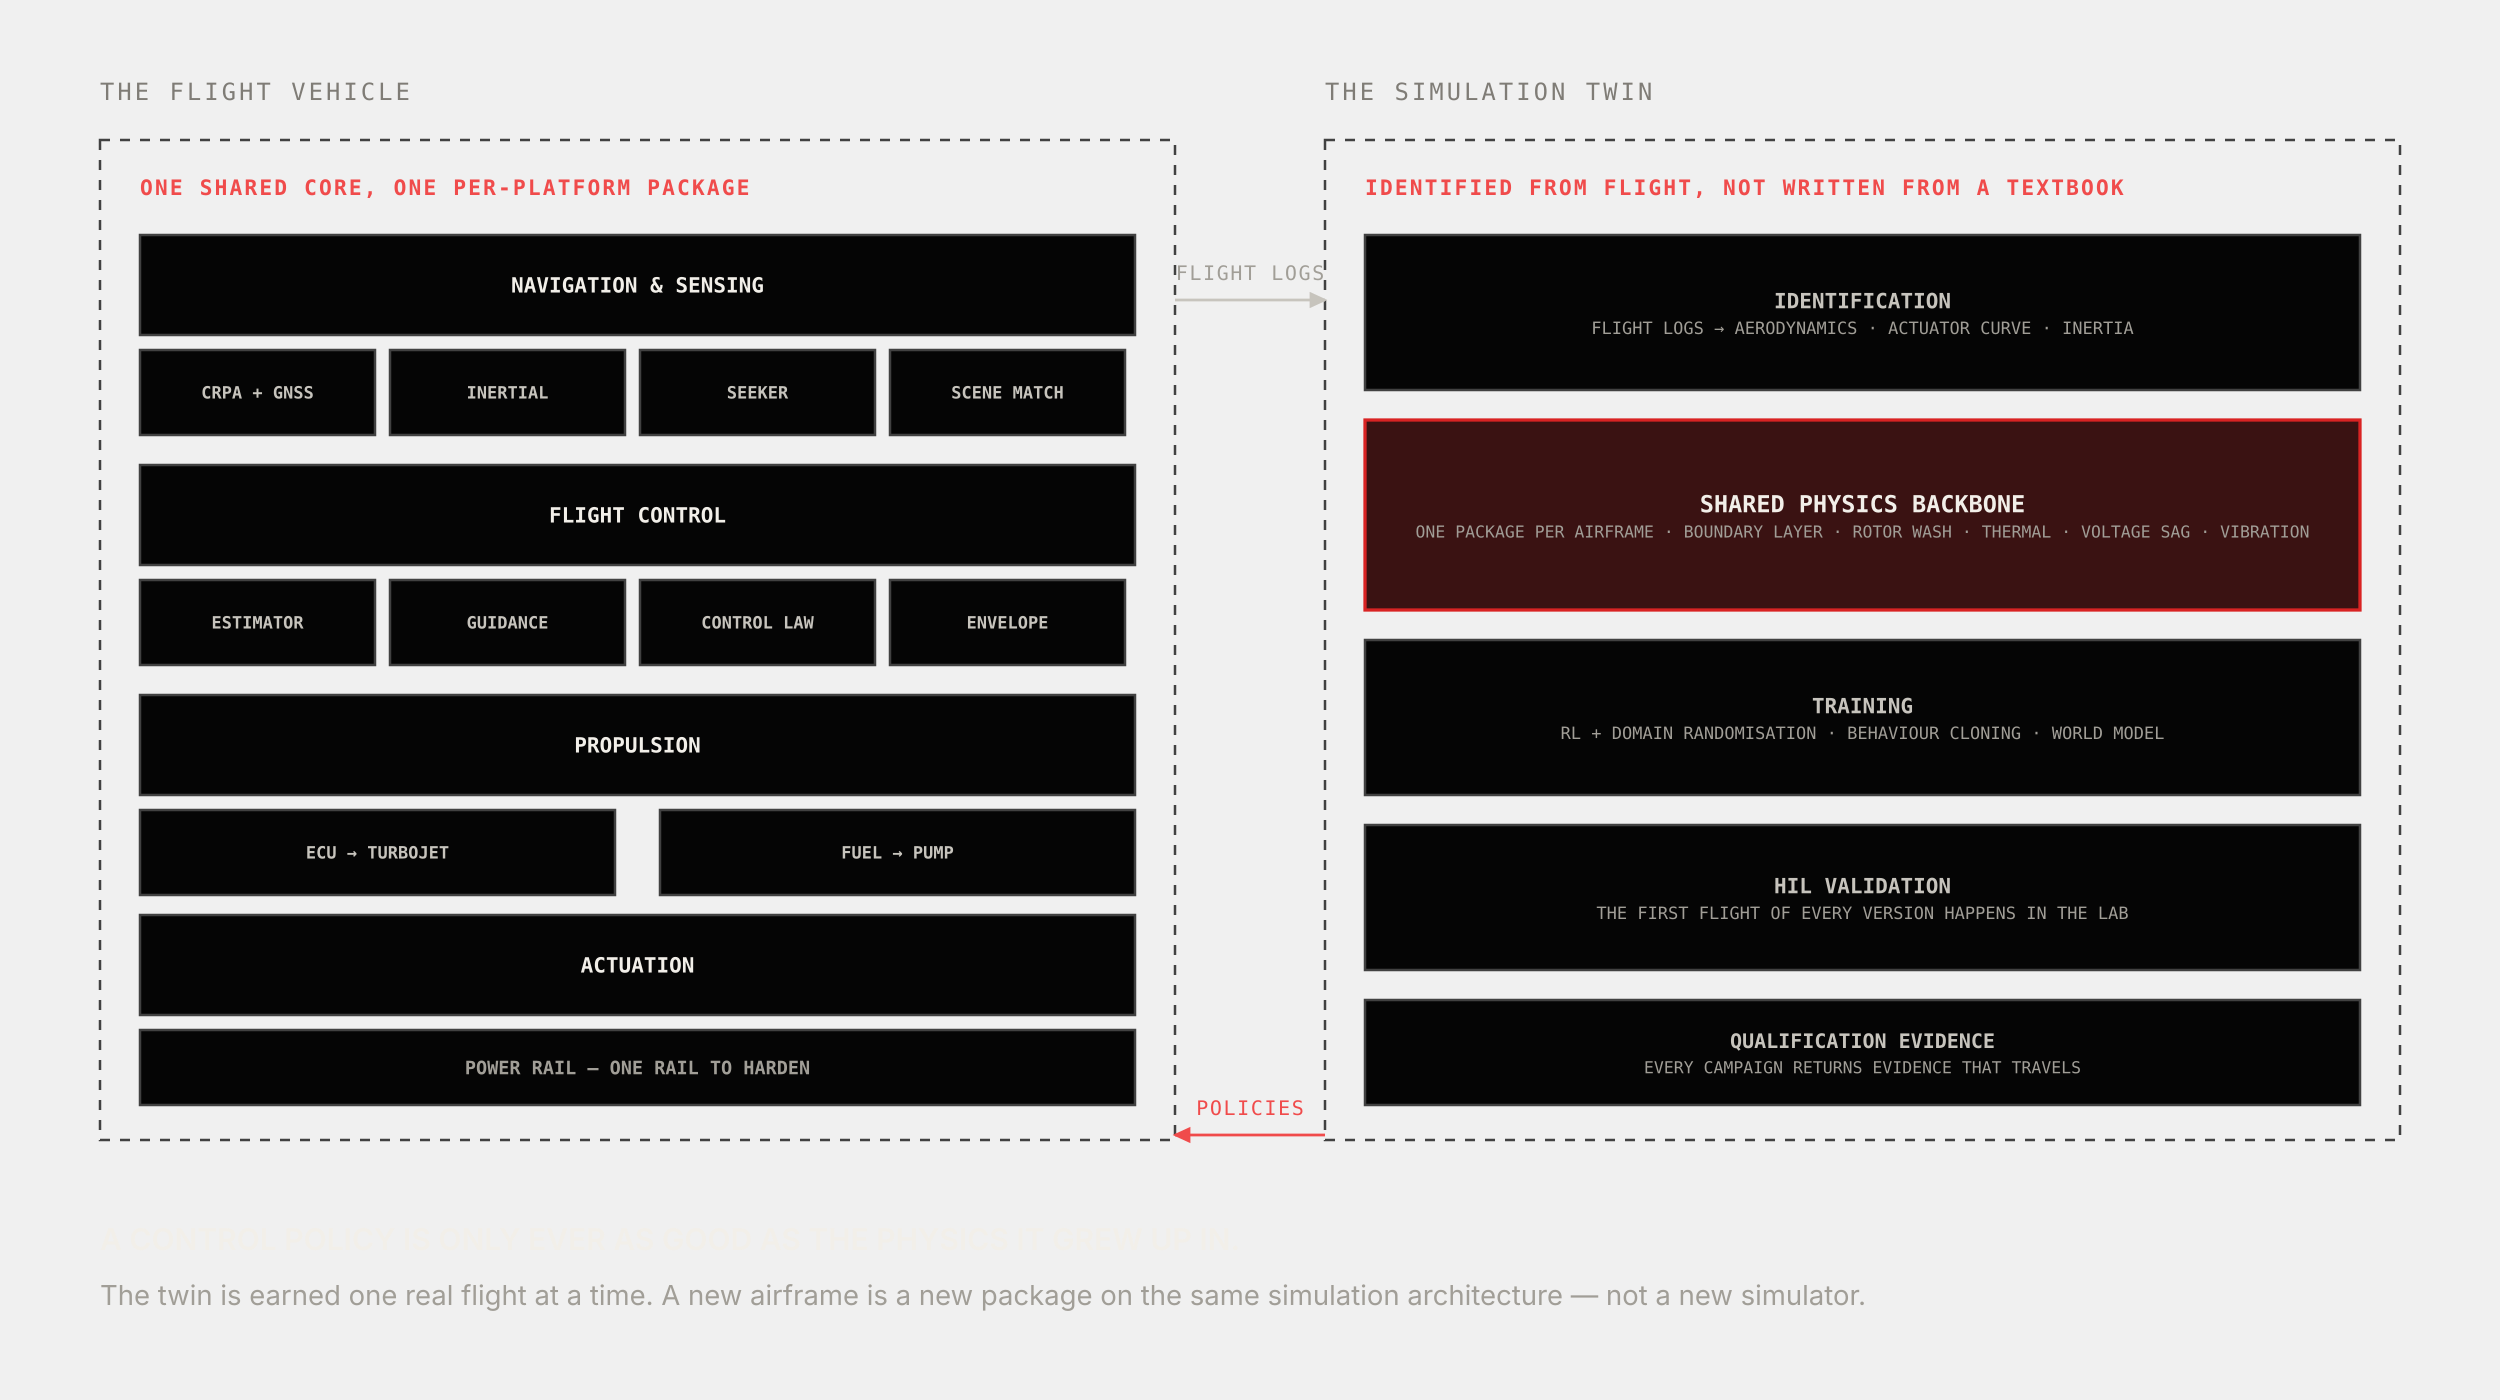
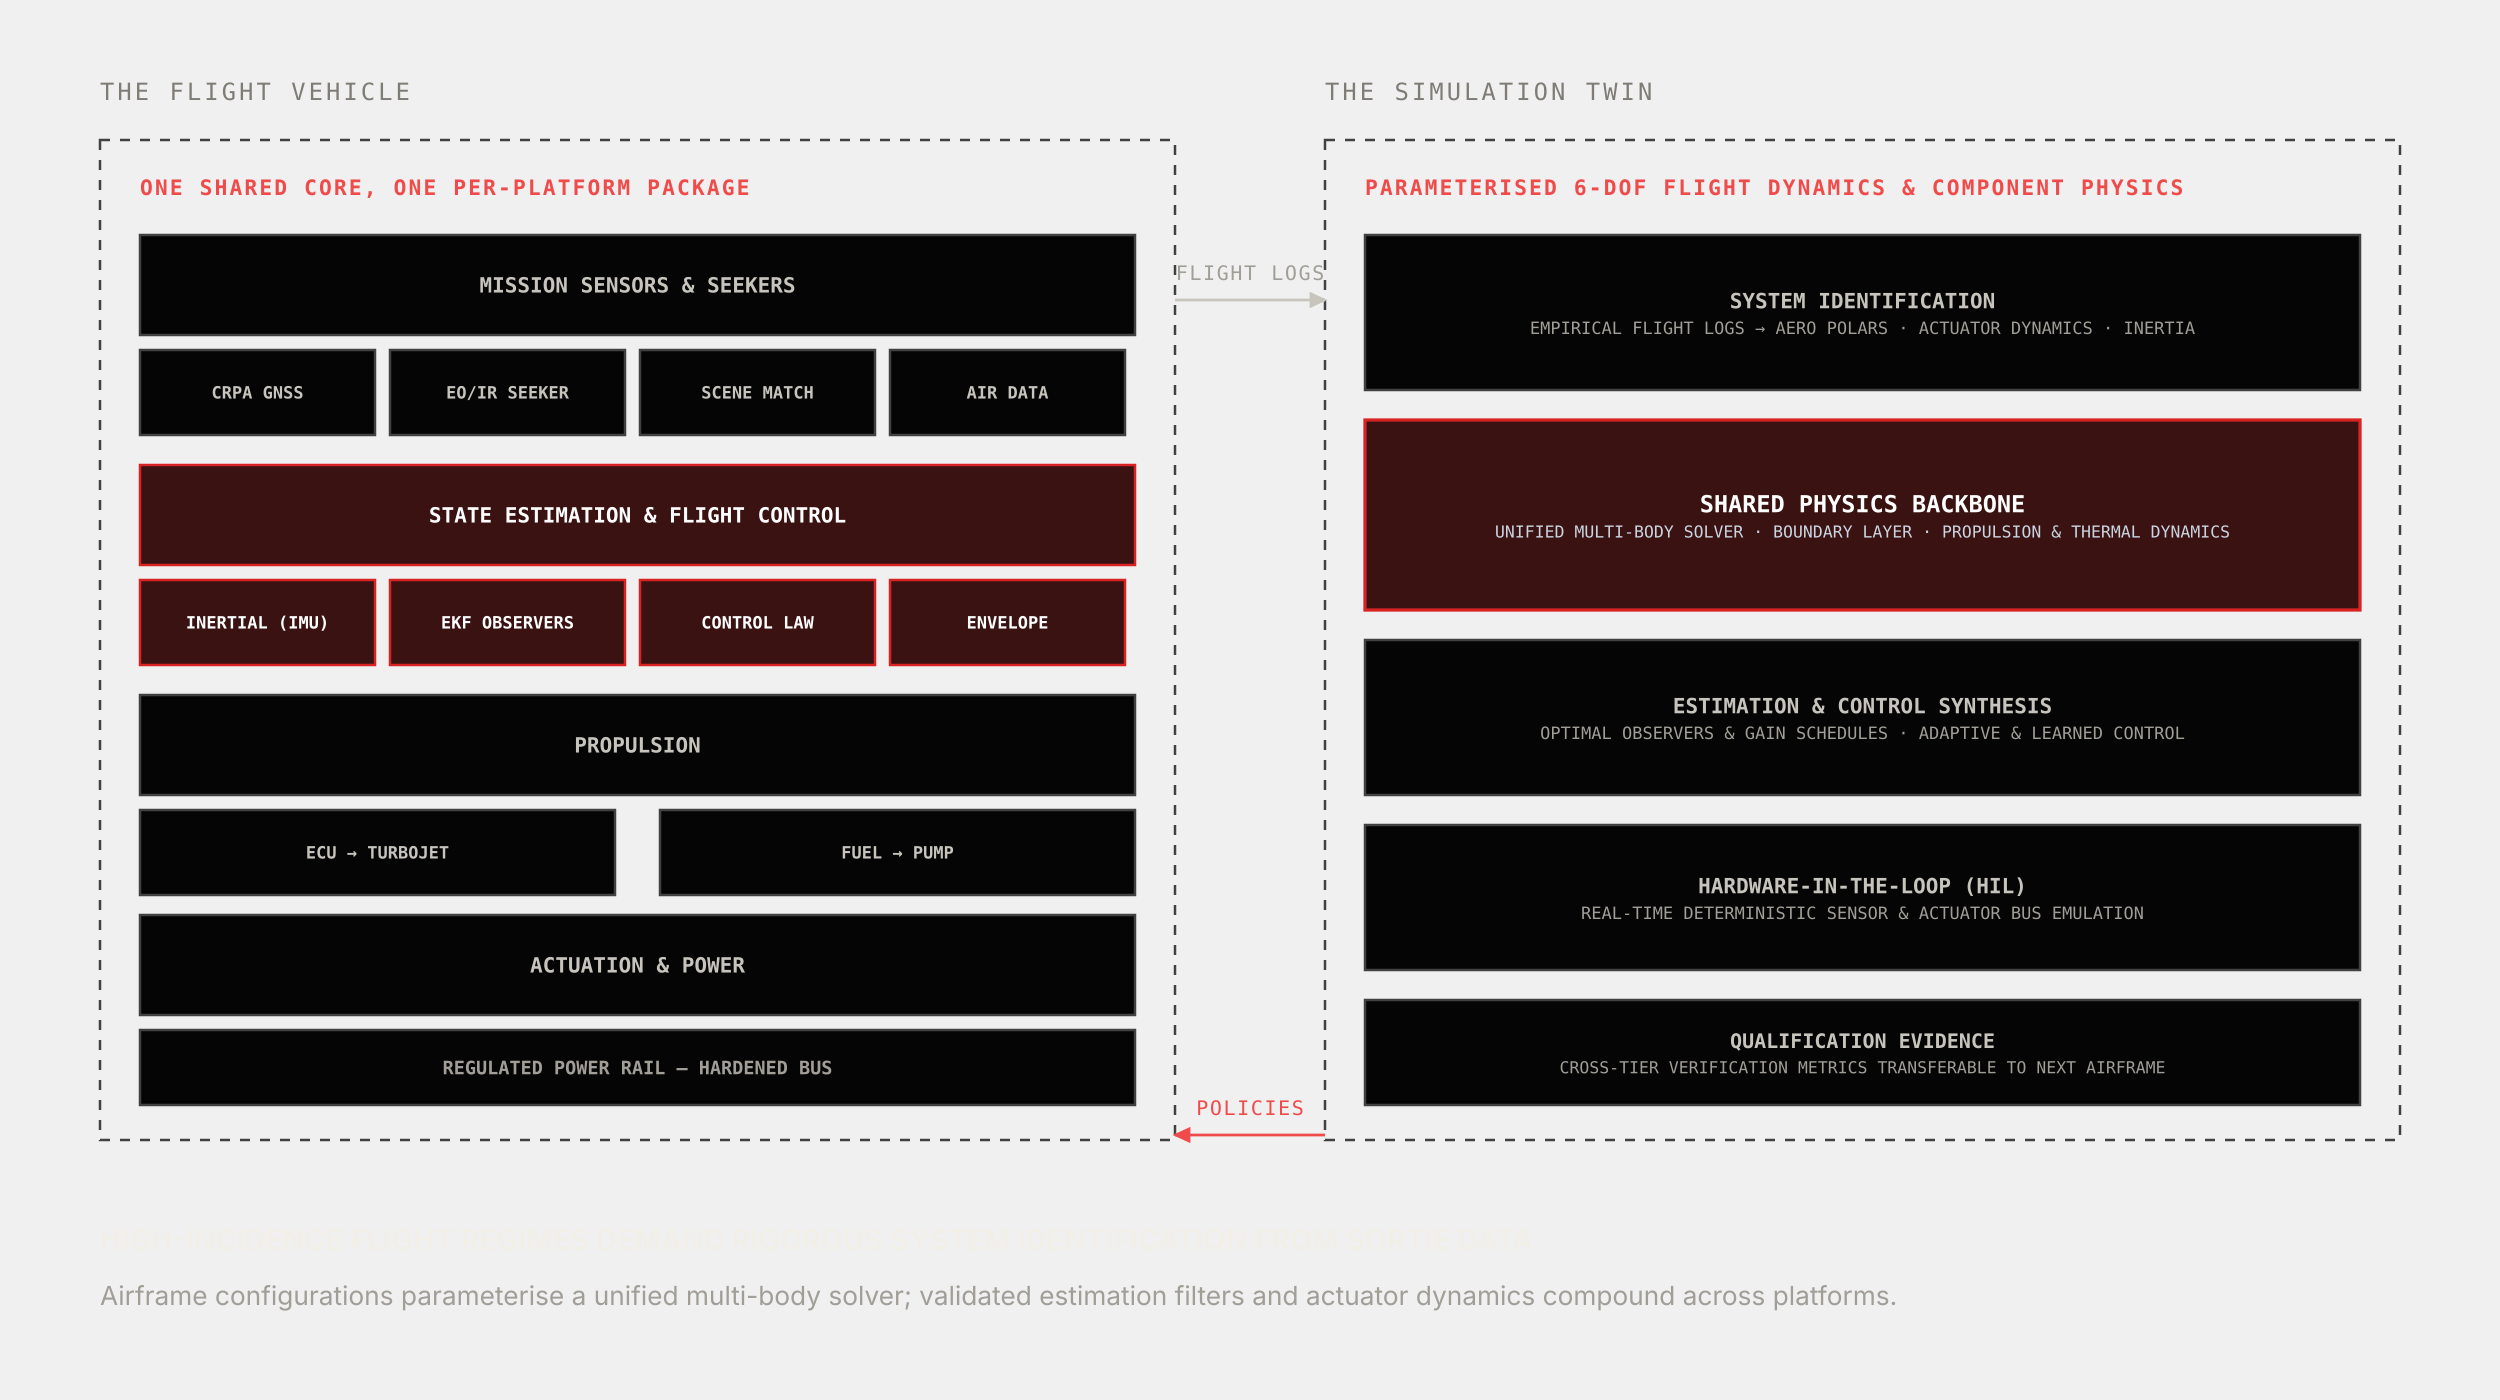
<svg xmlns="http://www.w3.org/2000/svg" viewBox="0 0 1000 560" role="img" aria-label="The flight vehicle and its simulation twin: measured flight data identifies the physics, the twin trains the policies, the hardware-in-the-loop harness clears them for flight">
  <defs>
    <marker id="et-ink" viewBox="0 0 8 8" refX="6.4" refY="4" markerWidth="7" markerHeight="7" orient="auto-start-reverse">
      <path d="M0,0.6 L7.4,4 L0,7.4 z" fill="#C7C4BD" />
    </marker>
    <marker id="et-red" viewBox="0 0 8 8" refX="6.4" refY="4" markerWidth="7" markerHeight="7" orient="auto-start-reverse">
      <path d="M0,0.6 L7.4,4 L0,7.4 z" fill="#F04B4B" />
    </marker>
    <marker id="et-grey" viewBox="0 0 8 8" refX="6.4" refY="4" markerWidth="7" markerHeight="7" orient="auto-start-reverse">
      <path d="M0,0.6 L7.4,4 L0,7.4 z" fill="#414141" />
    </marker>
  </defs>
  <text x="40.0" y="40.0" font-family="JetBrains Mono, ui-monospace, monospace" font-size="9.5" fill="#7F7C76" letter-spacing="0.13em">THE FLIGHT VEHICLE</text>
  <rect x="40.0" y="56.0" width="430.0" height="400.0" fill="none" stroke="#414141" stroke-width="1" stroke-dasharray="4 4" />
  <text x="56.0" y="78.0" font-family="JetBrains Mono, ui-monospace, monospace" font-size="8.5" fill="#F04B4B" font-weight="700" letter-spacing="0.1em">ONE SHARED CORE, ONE PER-PLATFORM PACKAGE</text>
  <rect x="56.0" y="94.0" width="398.0" height="40.0" fill="#050505" stroke="#414141" stroke-width="1" />
-   <text x="255.0" y="117.0" font-family="JetBrains Mono, ui-monospace, monospace" font-size="8.4" fill="#F2EFE9" text-anchor="middle" font-weight="600">NAVIGATION &amp; SENSING</text>
+   <text x="255.0" y="117.0" font-family="JetBrains Mono, ui-monospace, monospace" font-size="8.4" fill="#C7C4BD" text-anchor="middle" font-weight="600">MISSION SENSORS &amp; SEEKERS</text>
  <rect x="56.0" y="140.0" width="94.0" height="34.0" fill="#050505" stroke="#414141" stroke-width="1" />
-   <text x="103.0" y="159.4" font-family="JetBrains Mono, ui-monospace, monospace" font-size="6.8" fill="#C7C4BD" text-anchor="middle" font-weight="600">CRPA + GNSS</text>
+   <text x="103.0" y="159.4" font-family="JetBrains Mono, ui-monospace, monospace" font-size="6.8" fill="#C7C4BD" text-anchor="middle" font-weight="600">CRPA GNSS</text>
  <rect x="156.0" y="140.0" width="94.0" height="34.0" fill="#050505" stroke="#414141" stroke-width="1" />
-   <text x="203.0" y="159.4" font-family="JetBrains Mono, ui-monospace, monospace" font-size="6.8" fill="#C7C4BD" text-anchor="middle" font-weight="600">INERTIAL</text>
+   <text x="203.0" y="159.4" font-family="JetBrains Mono, ui-monospace, monospace" font-size="6.8" fill="#C7C4BD" text-anchor="middle" font-weight="600">EO/IR SEEKER</text>
  <rect x="256.0" y="140.0" width="94.0" height="34.0" fill="#050505" stroke="#414141" stroke-width="1" />
-   <text x="303.0" y="159.4" font-family="JetBrains Mono, ui-monospace, monospace" font-size="6.8" fill="#C7C4BD" text-anchor="middle" font-weight="600">SEEKER</text>
+   <text x="303.0" y="159.4" font-family="JetBrains Mono, ui-monospace, monospace" font-size="6.8" fill="#C7C4BD" text-anchor="middle" font-weight="600">SCENE MATCH</text>
  <rect x="356.0" y="140.0" width="94.0" height="34.0" fill="#050505" stroke="#414141" stroke-width="1" />
-   <text x="403.0" y="159.4" font-family="JetBrains Mono, ui-monospace, monospace" font-size="6.8" fill="#C7C4BD" text-anchor="middle" font-weight="600">SCENE MATCH</text>
-   <rect x="56.0" y="186.0" width="398.0" height="40.0" fill="#050505" stroke="#414141" stroke-width="1" />
-   <text x="255.0" y="209.0" font-family="JetBrains Mono, ui-monospace, monospace" font-size="8.4" fill="#F2EFE9" text-anchor="middle" font-weight="600">FLIGHT CONTROL</text>
-   <rect x="56.0" y="232.0" width="94.0" height="34.0" fill="#050505" stroke="#414141" stroke-width="1" />
-   <text x="103.0" y="251.4" font-family="JetBrains Mono, ui-monospace, monospace" font-size="6.8" fill="#C7C4BD" text-anchor="middle" font-weight="600">ESTIMATOR</text>
-   <rect x="156.0" y="232.0" width="94.0" height="34.0" fill="#050505" stroke="#414141" stroke-width="1" />
-   <text x="203.0" y="251.4" font-family="JetBrains Mono, ui-monospace, monospace" font-size="6.8" fill="#C7C4BD" text-anchor="middle" font-weight="600">GUIDANCE</text>
-   <rect x="256.0" y="232.0" width="94.0" height="34.0" fill="#050505" stroke="#414141" stroke-width="1" />
-   <text x="303.0" y="251.4" font-family="JetBrains Mono, ui-monospace, monospace" font-size="6.8" fill="#C7C4BD" text-anchor="middle" font-weight="600">CONTROL LAW</text>
-   <rect x="356.0" y="232.0" width="94.0" height="34.0" fill="#050505" stroke="#414141" stroke-width="1" />
-   <text x="403.0" y="251.4" font-family="JetBrains Mono, ui-monospace, monospace" font-size="6.8" fill="#C7C4BD" text-anchor="middle" font-weight="600">ENVELOPE</text>
+   <text x="403.0" y="159.4" font-family="JetBrains Mono, ui-monospace, monospace" font-size="6.8" fill="#C7C4BD" text-anchor="middle" font-weight="600">AIR DATA</text>
+   <rect x="56.0" y="186.0" width="398.0" height="40.0" fill="#3A1212" stroke="#D92323" stroke-width="1" />
+   <text x="255.0" y="209.0" font-family="JetBrains Mono, ui-monospace, monospace" font-size="8.4" fill="#ffffff" text-anchor="middle" font-weight="600">STATE ESTIMATION &amp; FLIGHT CONTROL</text>
+   <rect x="56.0" y="232.0" width="94.0" height="34.0" fill="#3A1212" stroke="#D92323" stroke-width="1" />
+   <text x="103.0" y="251.4" font-family="JetBrains Mono, ui-monospace, monospace" font-size="6.8" fill="#ffffff" text-anchor="middle" font-weight="600">INERTIAL (IMU)</text>
+   <rect x="156.0" y="232.0" width="94.0" height="34.0" fill="#3A1212" stroke="#D92323" stroke-width="1" />
+   <text x="203.0" y="251.4" font-family="JetBrains Mono, ui-monospace, monospace" font-size="6.8" fill="#ffffff" text-anchor="middle" font-weight="600">EKF OBSERVERS</text>
+   <rect x="256.0" y="232.0" width="94.0" height="34.0" fill="#3A1212" stroke="#D92323" stroke-width="1" />
+   <text x="303.0" y="251.4" font-family="JetBrains Mono, ui-monospace, monospace" font-size="6.8" fill="#ffffff" text-anchor="middle" font-weight="600">CONTROL LAW</text>
+   <rect x="356.0" y="232.0" width="94.0" height="34.0" fill="#3A1212" stroke="#D92323" stroke-width="1" />
+   <text x="403.0" y="251.4" font-family="JetBrains Mono, ui-monospace, monospace" font-size="6.8" fill="#ffffff" text-anchor="middle" font-weight="600">ENVELOPE</text>
  <rect x="56.0" y="278.0" width="398.0" height="40.0" fill="#050505" stroke="#414141" stroke-width="1" />
-   <text x="255.0" y="301.0" font-family="JetBrains Mono, ui-monospace, monospace" font-size="8.4" fill="#F2EFE9" text-anchor="middle" font-weight="600">PROPULSION</text>
+   <text x="255.0" y="301.0" font-family="JetBrains Mono, ui-monospace, monospace" font-size="8.4" fill="#C7C4BD" text-anchor="middle" font-weight="600">PROPULSION</text>
  <rect x="56.0" y="324.0" width="190.0" height="34.0" fill="#050505" stroke="#414141" stroke-width="1" />
  <text x="151.0" y="343.4" font-family="JetBrains Mono, ui-monospace, monospace" font-size="6.8" fill="#C7C4BD" text-anchor="middle" font-weight="600">ECU → TURBOJET</text>
  <rect x="264.0" y="324.0" width="190.0" height="34.0" fill="#050505" stroke="#414141" stroke-width="1" />
  <text x="359.0" y="343.4" font-family="JetBrains Mono, ui-monospace, monospace" font-size="6.8" fill="#C7C4BD" text-anchor="middle" font-weight="600">FUEL → PUMP</text>
  <rect x="56.0" y="366.0" width="398.0" height="40.0" fill="#050505" stroke="#414141" stroke-width="1" />
-   <text x="255.0" y="389.0" font-family="JetBrains Mono, ui-monospace, monospace" font-size="8.4" fill="#F2EFE9" text-anchor="middle" font-weight="600">ACTUATION</text>
+   <text x="255.0" y="389.0" font-family="JetBrains Mono, ui-monospace, monospace" font-size="8.4" fill="#C7C4BD" text-anchor="middle" font-weight="600">ACTUATION &amp; POWER</text>
  <rect x="56.0" y="412.0" width="398.0" height="30.0" fill="#050505" stroke="#414141" stroke-width="1" />
-   <text x="255.0" y="429.7" font-family="JetBrains Mono, ui-monospace, monospace" font-size="7.4" fill="#A19E97" text-anchor="middle" font-weight="600">POWER RAIL — ONE RAIL TO HARDEN</text>
+   <text x="255.0" y="429.7" font-family="JetBrains Mono, ui-monospace, monospace" font-size="7.4" fill="#A19E97" text-anchor="middle" font-weight="600">REGULATED POWER RAIL — HARDENED BUS</text>
  <text x="530.0" y="40.0" font-family="JetBrains Mono, ui-monospace, monospace" font-size="9.5" fill="#7F7C76" letter-spacing="0.13em">THE SIMULATION TWIN</text>
  <rect x="530.0" y="56.0" width="430.0" height="400.0" fill="none" stroke="#414141" stroke-width="1" stroke-dasharray="4 4" />
-   <text x="546.0" y="78.0" font-family="JetBrains Mono, ui-monospace, monospace" font-size="8.5" fill="#F04B4B" font-weight="700" letter-spacing="0.1em">IDENTIFIED FROM FLIGHT, NOT WRITTEN FROM A TEXTBOOK</text>
+   <text x="546.0" y="78.0" font-family="JetBrains Mono, ui-monospace, monospace" font-size="8.5" fill="#F04B4B" font-weight="700" letter-spacing="0.1em">PARAMETERISED 6-DOF FLIGHT DYNAMICS &amp; COMPONENT PHYSICS</text>
  <rect x="546.0" y="94.0" width="398.0" height="62.0" fill="#050505" stroke="#414141" stroke-width="1" />
-   <text x="745.0" y="123.3" font-family="JetBrains Mono, ui-monospace, monospace" font-size="8.4" fill="#C7C4BD" text-anchor="middle" font-weight="600">IDENTIFICATION</text>
-   <text x="745.0" y="133.6" font-family="JetBrains Mono, ui-monospace, monospace" font-size="6.8" fill="#A19E97" text-anchor="middle">FLIGHT LOGS → AERODYNAMICS · ACTUATOR CURVE · INERTIA</text>
+   <text x="745.0" y="123.3" font-family="JetBrains Mono, ui-monospace, monospace" font-size="8.4" fill="#C7C4BD" text-anchor="middle" font-weight="600">SYSTEM IDENTIFICATION</text>
+   <text x="745.0" y="133.6" font-family="JetBrains Mono, ui-monospace, monospace" font-size="6.8" fill="#A19E97" text-anchor="middle">EMPIRICAL FLIGHT LOGS → AERO POLARS · ACTUATOR DYNAMICS · INERTIA</text>
  <rect x="546.0" y="168.0" width="398.0" height="76.0" fill="#3A1212" stroke="#D92323" stroke-width="1.3" />
-   <text x="745.0" y="204.9" font-family="JetBrains Mono, ui-monospace, monospace" font-size="9.4" fill="#F2EFE9" text-anchor="middle" font-weight="600">SHARED PHYSICS BACKBONE</text>
-   <text x="745.0" y="215.0" font-family="JetBrains Mono, ui-monospace, monospace" font-size="6.6" fill="#A19E97" text-anchor="middle">ONE PACKAGE PER AIRFRAME · BOUNDARY LAYER · ROTOR WASH · THERMAL · VOLTAGE SAG · VIBRATION</text>
+   <text x="745.0" y="204.9" font-family="JetBrains Mono, ui-monospace, monospace" font-size="9.4" fill="#ffffff" text-anchor="middle" font-weight="600">SHARED PHYSICS BACKBONE</text>
+   <text x="745.0" y="215.0" font-family="JetBrains Mono, ui-monospace, monospace" font-size="6.6" fill="#cbd5e1" text-anchor="middle">UNIFIED MULTI-BODY SOLVER · BOUNDARY LAYER · PROPULSION &amp; THERMAL DYNAMICS</text>
  <rect x="546.0" y="256.0" width="398.0" height="62.0" fill="#050505" stroke="#414141" stroke-width="1" />
-   <text x="745.0" y="285.3" font-family="JetBrains Mono, ui-monospace, monospace" font-size="8.4" fill="#C7C4BD" text-anchor="middle" font-weight="600">TRAINING</text>
-   <text x="745.0" y="295.6" font-family="JetBrains Mono, ui-monospace, monospace" font-size="6.8" fill="#A19E97" text-anchor="middle">RL + DOMAIN RANDOMISATION · BEHAVIOUR CLONING · WORLD MODEL</text>
+   <text x="745.0" y="285.3" font-family="JetBrains Mono, ui-monospace, monospace" font-size="8.4" fill="#C7C4BD" text-anchor="middle" font-weight="600">ESTIMATION &amp; CONTROL SYNTHESIS</text>
+   <text x="745.0" y="295.6" font-family="JetBrains Mono, ui-monospace, monospace" font-size="6.8" fill="#A19E97" text-anchor="middle">OPTIMAL OBSERVERS &amp; GAIN SCHEDULES · ADAPTIVE &amp; LEARNED CONTROL</text>
  <rect x="546.0" y="330.0" width="398.0" height="58.0" fill="#050505" stroke="#414141" stroke-width="1" />
-   <text x="745.0" y="357.3" font-family="JetBrains Mono, ui-monospace, monospace" font-size="8.4" fill="#C7C4BD" text-anchor="middle" font-weight="600">HIL VALIDATION</text>
-   <text x="745.0" y="367.6" font-family="JetBrains Mono, ui-monospace, monospace" font-size="6.8" fill="#A19E97" text-anchor="middle">THE FIRST FLIGHT OF EVERY VERSION HAPPENS IN THE LAB</text>
+   <text x="745.0" y="357.3" font-family="JetBrains Mono, ui-monospace, monospace" font-size="8.4" fill="#C7C4BD" text-anchor="middle" font-weight="600">HARDWARE-IN-THE-LOOP (HIL)</text>
+   <text x="745.0" y="367.6" font-family="JetBrains Mono, ui-monospace, monospace" font-size="6.8" fill="#A19E97" text-anchor="middle">REAL-TIME DETERMINISTIC SENSOR &amp; ACTUATOR BUS EMULATION</text>
  <rect x="546.0" y="400.0" width="398.0" height="42.0" fill="#050505" stroke="#414141" stroke-width="1" />
  <text x="745.0" y="419.2" font-family="JetBrains Mono, ui-monospace, monospace" font-size="8.0" fill="#C7C4BD" text-anchor="middle" font-weight="600">QUALIFICATION EVIDENCE</text>
-   <text x="745.0" y="429.3" font-family="JetBrains Mono, ui-monospace, monospace" font-size="6.6" fill="#A19E97" text-anchor="middle">EVERY CAMPAIGN RETURNS EVIDENCE THAT TRAVELS</text>
+   <text x="745.0" y="429.3" font-family="JetBrains Mono, ui-monospace, monospace" font-size="6.6" fill="#A19E97" text-anchor="middle">CROSS-TIER VERIFICATION METRICS TRANSFERABLE TO NEXT AIRFRAME</text>
  <line x1="470.0" y1="120.0" x2="530.0" y2="120.0" stroke="#C7C4BD" stroke-width="1.1" marker-end="url(#et-ink)" />
  <text x="500.0" y="112.0" font-family="JetBrains Mono, ui-monospace, monospace" font-size="8.0" fill="#A19E97" text-anchor="middle" letter-spacing="0.08em">FLIGHT LOGS</text>
  <line x1="530.0" y1="454.0" x2="470.0" y2="454.0" stroke="#F04B4B" stroke-width="1.1" marker-end="url(#et-red)" />
  <text x="500.0" y="446.0" font-family="JetBrains Mono, ui-monospace, monospace" font-size="8.0" fill="#F04B4B" text-anchor="middle" letter-spacing="0.08em">POLICIES</text>
-   <text x="40.0" y="500.0" font-family="Inter, Helvetica Neue, sans-serif" font-size="12.0" fill="#F2EFE9" font-weight="600">A CONTROL POLICY IS ONLY EVER AS GOOD AS THE PHYSICS IT GREW UP IN.</text>
-   <text x="40.0" y="522.0" font-family="Inter, Helvetica Neue, sans-serif" font-size="11.0" fill="#A19E97">The twin is earned one real flight at a time. A new airframe is a new package on the same simulation architecture — not a new simulator.</text>
+   <text x="40.0" y="500.0" font-family="Inter, Helvetica Neue, sans-serif" font-size="11.5" fill="#F2EFE9" font-weight="600">HIGH-INCIDENCE FLIGHT REGIMES DEMAND RIGOROUS SYSTEM IDENTIFICATION FROM SORTIE DATA.</text>
+   <text x="40.0" y="522.0" font-family="Inter, Helvetica Neue, sans-serif" font-size="10.5" fill="#A19E97">Airframe configurations parameterise a unified multi-body solver; validated estimation filters and actuator dynamics compound across platforms.</text>
</svg>
